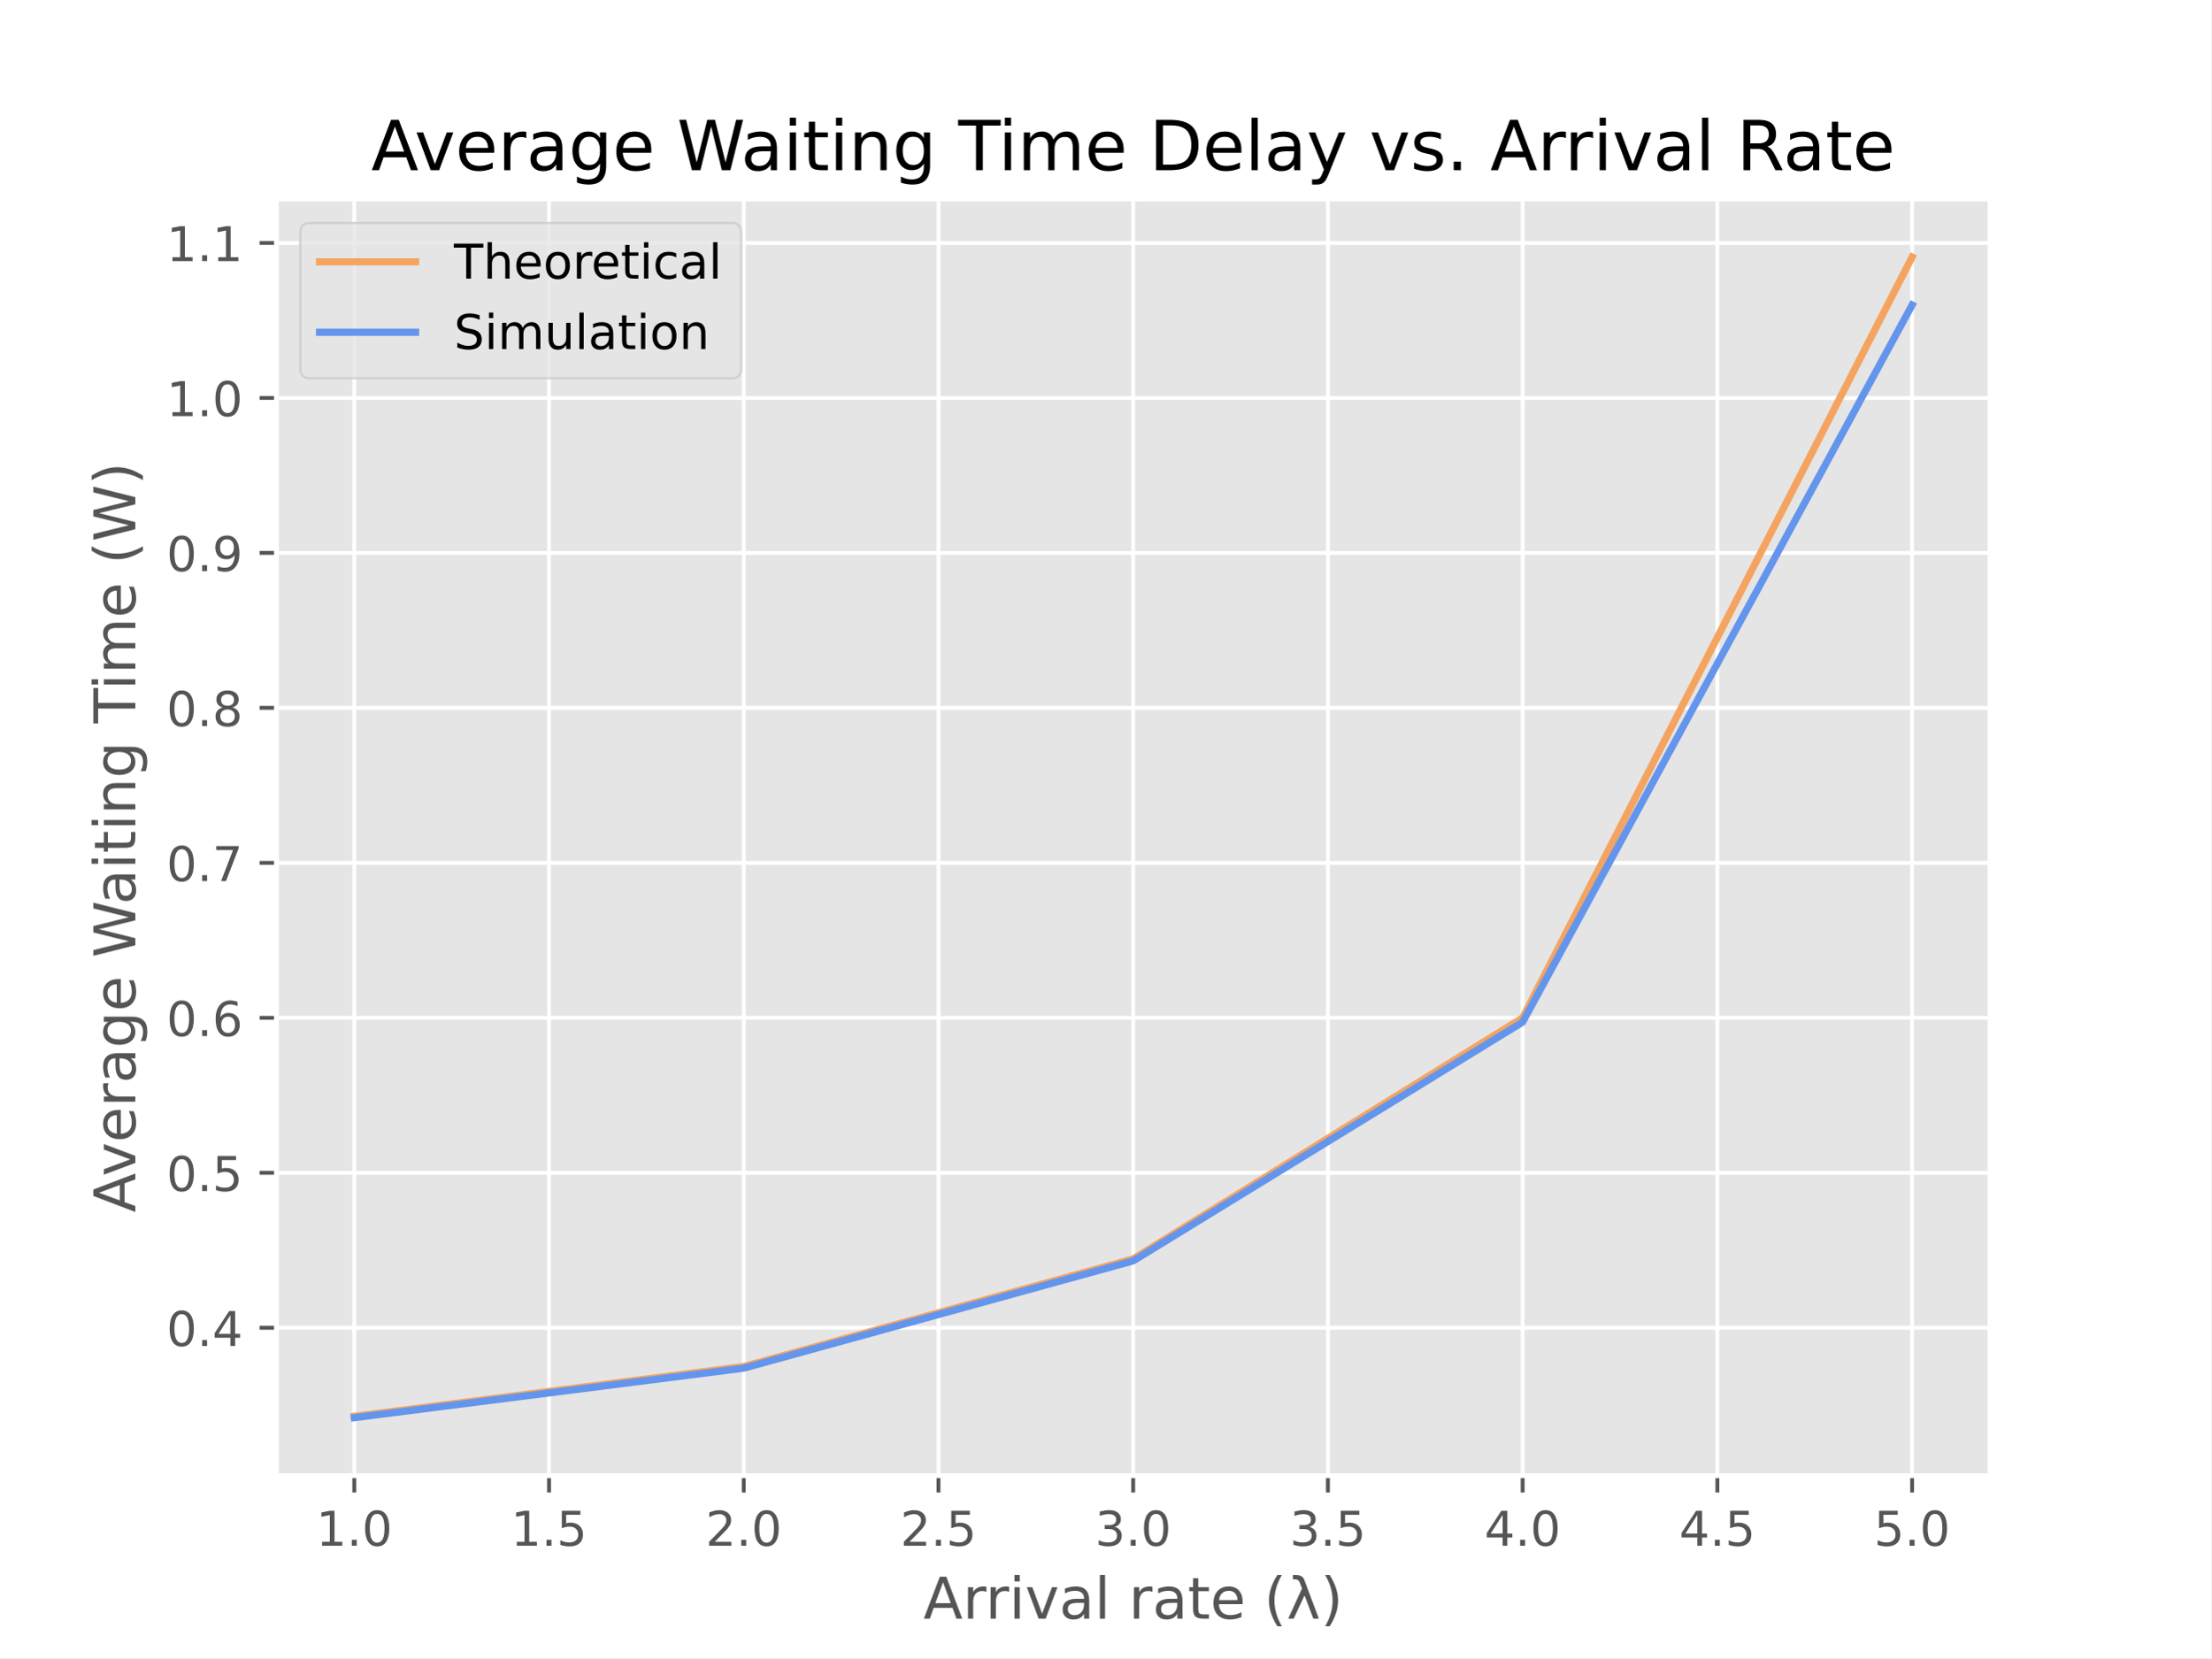
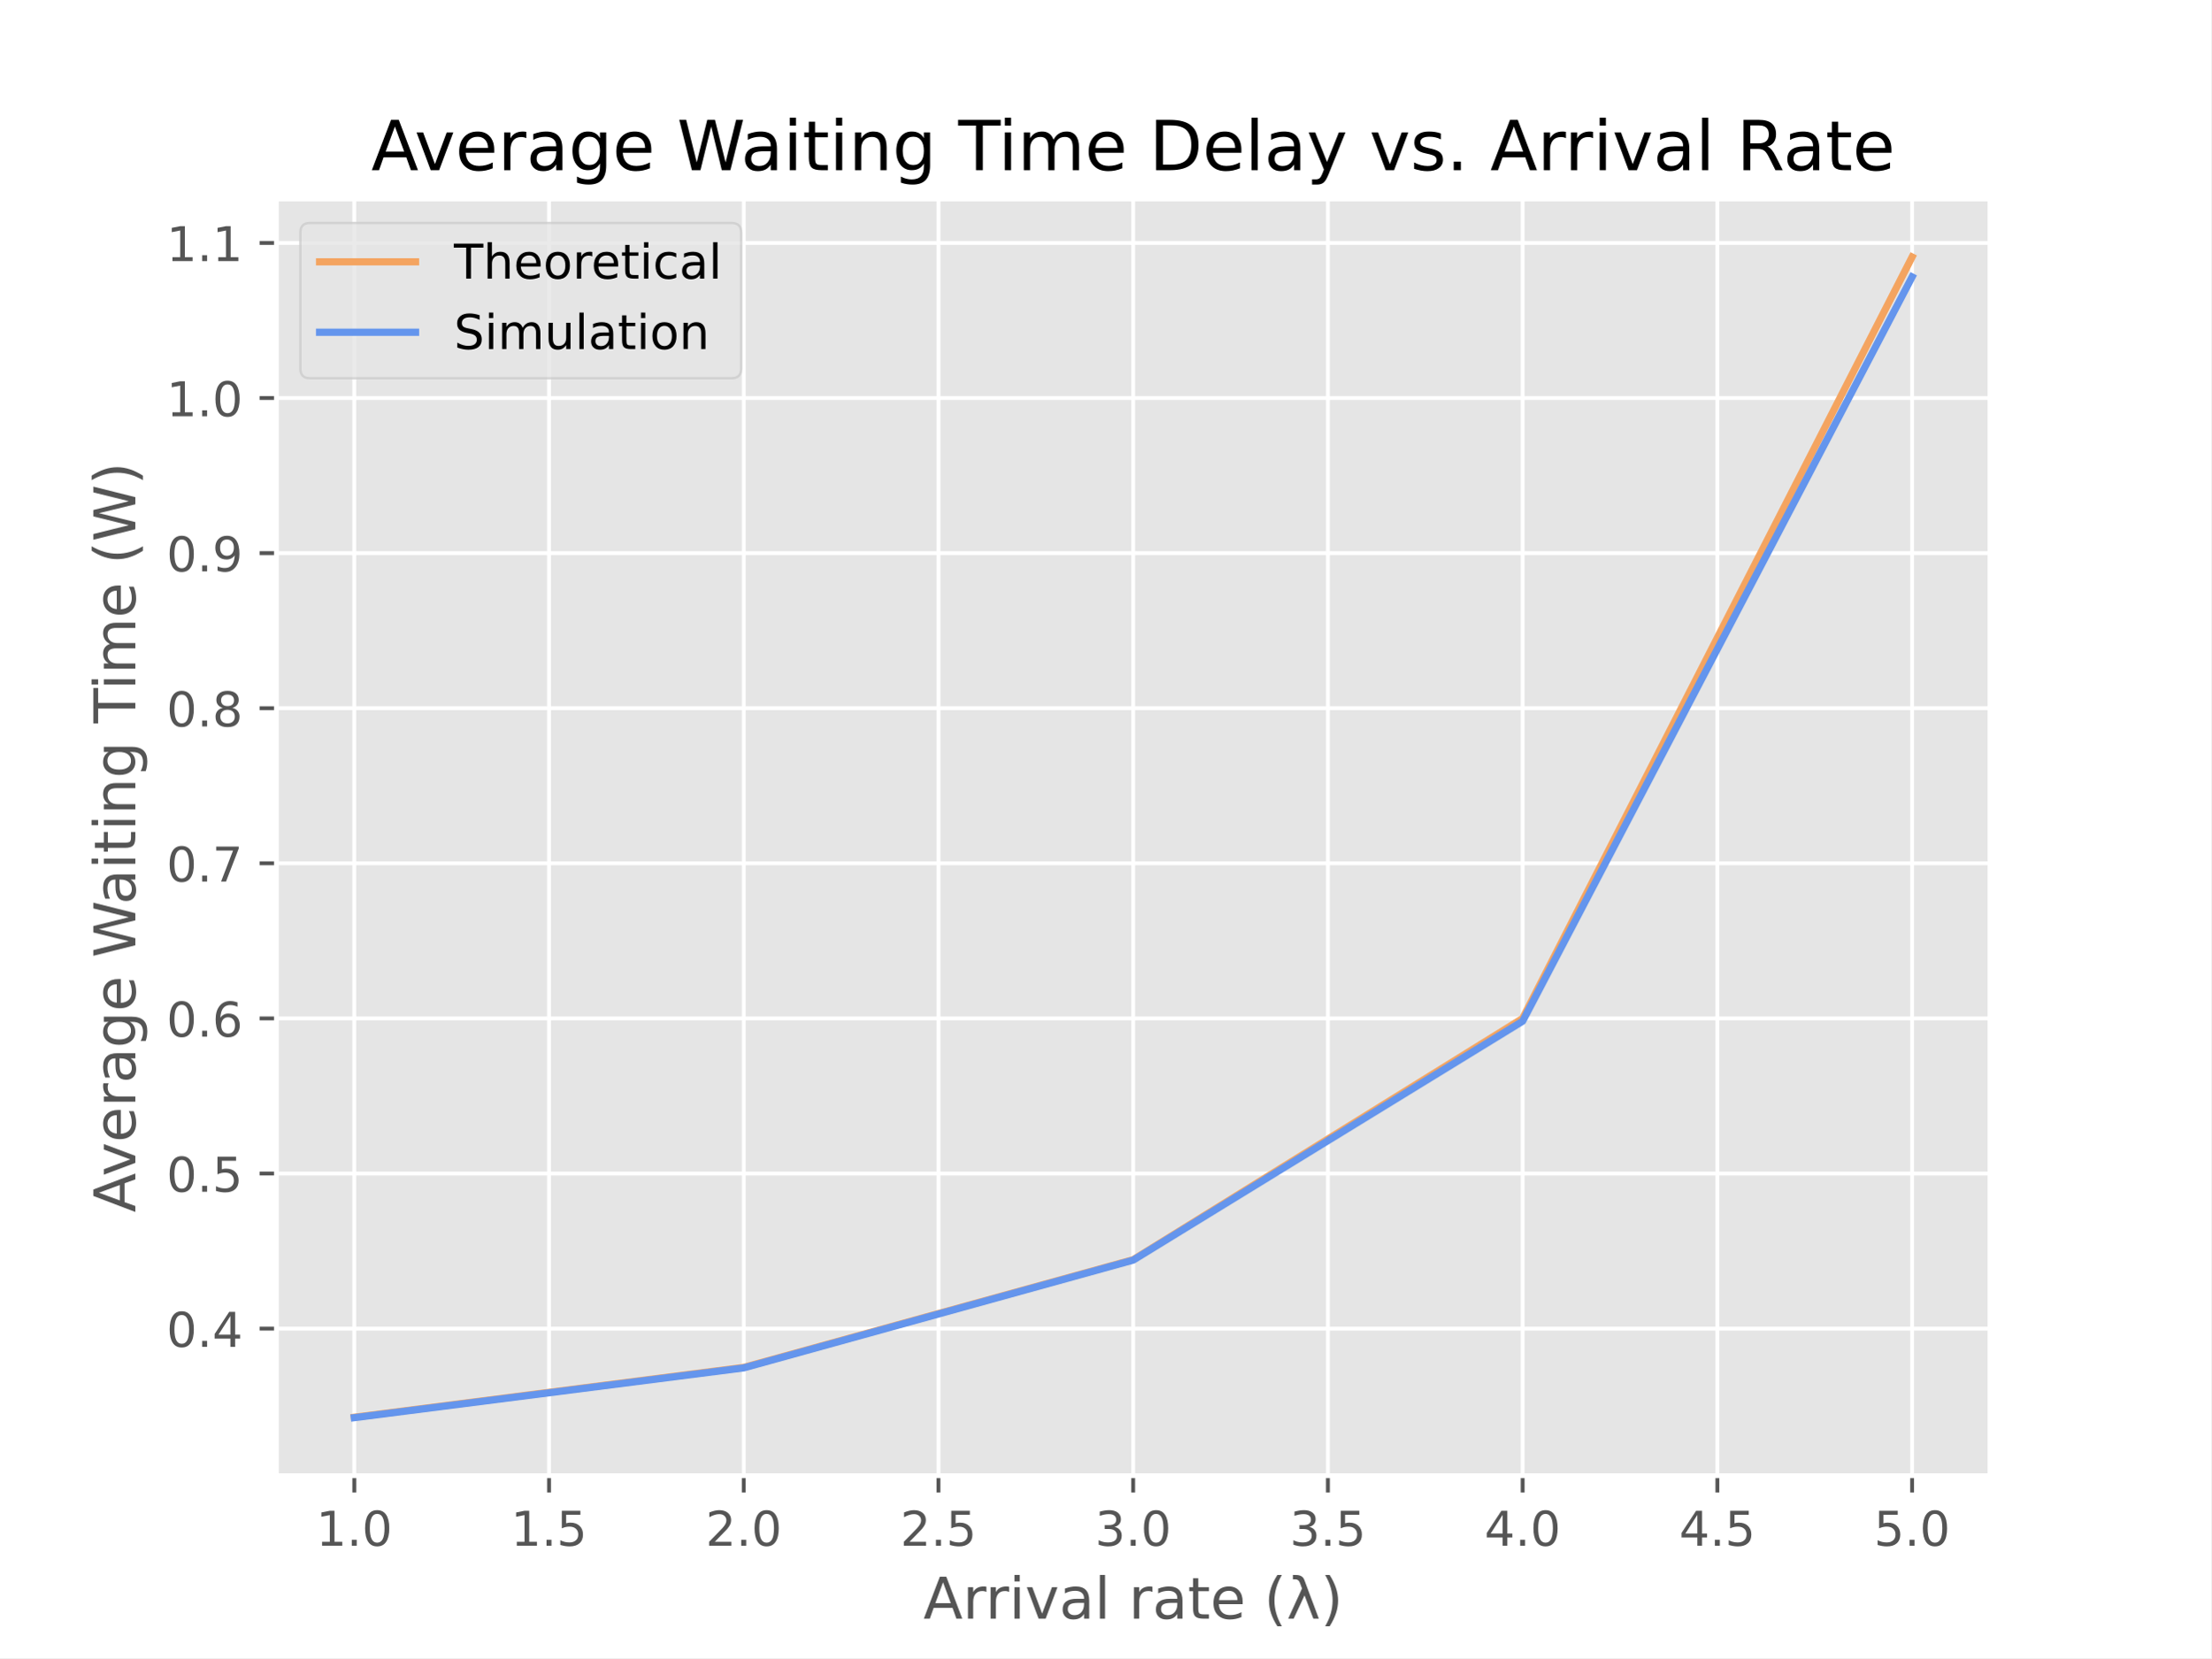
<svg xmlns="http://www.w3.org/2000/svg" xmlns:xlink="http://www.w3.org/1999/xlink" width="460.8pt" height="345.6pt" viewBox="0 0 460.8 345.6" version="1.1">
  <defs>
    <style type="text/css">*{stroke-linejoin: round; stroke-linecap: butt}</style>
  </defs>
  <g id="figure_1">
    <g id="patch_1">
      <path d="M 0 345.6  L 460.8 345.6  L 460.8 0  L 0 0  z " style="fill: #ffffff" />
    </g>
    <g id="axes_1">
      <g id="patch_2">
        <path d="M 57.6 307.584  L 414.72 307.584  L 414.72 41.472  L 57.6 41.472  z " style="fill: #e5e5e5" />
      </g>
      <g id="matplotlib.axis_1">
        <g id="xtick_1">
          <g id="line2d_1">
-             <path d="M 73.833 307.584  L 73.833 41.472  " clip-path="url(#p4970964261)" style="fill: none; stroke: #ffffff; stroke-width: 0.8; stroke-linecap: square" />
+             <path d="M 73.833 307.584  L 73.833 41.472  " clip-path="url(#p1125cd1316)" style="fill: none; stroke: #ffffff; stroke-width: 0.8; stroke-linecap: square" />
          </g>
          <g id="line2d_2">
            <defs>
-               <path id="m154608db6e" d="M 0 0  L 0 3.5  " style="stroke: #555555; stroke-width: 0.8" />
+               <path id="m3f4c48730e" d="M 0 0  L 0 3.5  " style="stroke: #555555; stroke-width: 0.8" />
            </defs>
            <g>
-               <use xlink:href="#m154608db6e" x="73.833" y="307.584" style="fill: #555555; stroke: #555555; stroke-width: 0.8" />
+               <use xlink:href="#m3f4c48730e" x="73.833" y="307.584" style="fill: #555555; stroke: #555555; stroke-width: 0.8" />
            </g>
          </g>
          <g id="text_1">
            <g style="fill: #555555" transform="translate(65.88116 322.1824) scale(0.1 -0.1)">
              <defs>
                <path id="DejaVuSans-31" d="M 794 531  L 1825 531  L 1825 4091  L 703 3866  L 703 4441  L 1819 4666  L 2450 4666  L 2450 531  L 3481 531  L 3481 0  L 794 0  L 794 531  z " transform="scale(0.015625)" />
                <path id="DejaVuSans-2e" d="M 684 794  L 1344 794  L 1344 0  L 684 0  L 684 794  z " transform="scale(0.015625)" />
                <path id="DejaVuSans-30" d="M 2034 4250  Q 1547 4250 1301 3770  Q 1056 3291 1056 2328  Q 1056 1369 1301 889  Q 1547 409 2034 409  Q 2525 409 2770 889  Q 3016 1369 3016 2328  Q 3016 3291 2770 3770  Q 2525 4250 2034 4250  z M 2034 4750  Q 2819 4750 3233 4129  Q 3647 3509 3647 2328  Q 3647 1150 3233 529  Q 2819 -91 2034 -91  Q 1250 -91 836 529  Q 422 1150 422 2328  Q 422 3509 836 4129  Q 1250 4750 2034 4750  z " transform="scale(0.015625)" />
              </defs>
              <use xlink:href="#DejaVuSans-31" />
              <use xlink:href="#DejaVuSans-2e" x="63.623" />
              <use xlink:href="#DejaVuSans-30" x="95.41" />
            </g>
          </g>
        </g>
        <g id="xtick_2">
          <g id="line2d_3">
-             <path d="M 114.415 307.584  L 114.415 41.472  " clip-path="url(#p4970964261)" style="fill: none; stroke: #ffffff; stroke-width: 0.8; stroke-linecap: square" />
+             <path d="M 114.415 307.584  L 114.415 41.472  " clip-path="url(#p1125cd1316)" style="fill: none; stroke: #ffffff; stroke-width: 0.8; stroke-linecap: square" />
          </g>
          <g id="line2d_4">
            <g>
-               <use xlink:href="#m154608db6e" x="114.415" y="307.584" style="fill: #555555; stroke: #555555; stroke-width: 0.8" />
+               <use xlink:href="#m3f4c48730e" x="114.415" y="307.584" style="fill: #555555; stroke: #555555; stroke-width: 0.8" />
            </g>
          </g>
          <g id="text_2">
            <g style="fill: #555555" transform="translate(106.463 322.1824) scale(0.1 -0.1)">
              <defs>
                <path id="DejaVuSans-35" d="M 691 4666  L 3169 4666  L 3169 4134  L 1269 4134  L 1269 2991  Q 1406 3038 1543 3061  Q 1681 3084 1819 3084  Q 2600 3084 3056 2656  Q 3513 2228 3513 1497  Q 3513 744 3044 326  Q 2575 -91 1722 -91  Q 1428 -91 1123 -41  Q 819 9 494 109  L 494 744  Q 775 591 1075 516  Q 1375 441 1709 441  Q 2250 441 2565 725  Q 2881 1009 2881 1497  Q 2881 1984 2565 2268  Q 2250 2553 1709 2553  Q 1456 2553 1204 2497  Q 953 2441 691 2322  L 691 4666  z " transform="scale(0.015625)" />
              </defs>
              <use xlink:href="#DejaVuSans-31" />
              <use xlink:href="#DejaVuSans-2e" x="63.623" />
              <use xlink:href="#DejaVuSans-35" x="95.41" />
            </g>
          </g>
        </g>
        <g id="xtick_3">
          <g id="line2d_5">
-             <path d="M 154.996 307.584  L 154.996 41.472  " clip-path="url(#p4970964261)" style="fill: none; stroke: #ffffff; stroke-width: 0.8; stroke-linecap: square" />
+             <path d="M 154.996 307.584  L 154.996 41.472  " clip-path="url(#p1125cd1316)" style="fill: none; stroke: #ffffff; stroke-width: 0.8; stroke-linecap: square" />
          </g>
          <g id="line2d_6">
            <g>
-               <use xlink:href="#m154608db6e" x="154.996" y="307.584" style="fill: #555555; stroke: #555555; stroke-width: 0.8" />
+               <use xlink:href="#m3f4c48730e" x="154.996" y="307.584" style="fill: #555555; stroke: #555555; stroke-width: 0.8" />
            </g>
          </g>
          <g id="text_3">
            <g style="fill: #555555" transform="translate(147.0448 322.1824) scale(0.1 -0.1)">
              <defs>
                <path id="DejaVuSans-32" d="M 1228 531  L 3431 531  L 3431 0  L 469 0  L 469 531  Q 828 903 1448 1529  Q 2069 2156 2228 2338  Q 2531 2678 2651 2914  Q 2772 3150 2772 3378  Q 2772 3750 2511 3984  Q 2250 4219 1831 4219  Q 1534 4219 1204 4116  Q 875 4013 500 3803  L 500 4441  Q 881 4594 1212 4672  Q 1544 4750 1819 4750  Q 2544 4750 2975 4387  Q 3406 4025 3406 3419  Q 3406 3131 3298 2873  Q 3191 2616 2906 2266  Q 2828 2175 2409 1742  Q 1991 1309 1228 531  z " transform="scale(0.015625)" />
              </defs>
              <use xlink:href="#DejaVuSans-32" />
              <use xlink:href="#DejaVuSans-2e" x="63.623" />
              <use xlink:href="#DejaVuSans-30" x="95.41" />
            </g>
          </g>
        </g>
        <g id="xtick_4">
          <g id="line2d_7">
-             <path d="M 195.578 307.584  L 195.578 41.472  " clip-path="url(#p4970964261)" style="fill: none; stroke: #ffffff; stroke-width: 0.8; stroke-linecap: square" />
+             <path d="M 195.578 307.584  L 195.578 41.472  " clip-path="url(#p1125cd1316)" style="fill: none; stroke: #ffffff; stroke-width: 0.8; stroke-linecap: square" />
          </g>
          <g id="line2d_8">
            <g>
-               <use xlink:href="#m154608db6e" x="195.578" y="307.584" style="fill: #555555; stroke: #555555; stroke-width: 0.8" />
+               <use xlink:href="#m3f4c48730e" x="195.578" y="307.584" style="fill: #555555; stroke: #555555; stroke-width: 0.8" />
            </g>
          </g>
          <g id="text_4">
            <g style="fill: #555555" transform="translate(187.6266 322.1824) scale(0.1 -0.1)">
              <use xlink:href="#DejaVuSans-32" />
              <use xlink:href="#DejaVuSans-2e" x="63.623" />
              <use xlink:href="#DejaVuSans-35" x="95.41" />
            </g>
          </g>
        </g>
        <g id="xtick_5">
          <g id="line2d_9">
-             <path d="M 236.16 307.584  L 236.16 41.472  " clip-path="url(#p4970964261)" style="fill: none; stroke: #ffffff; stroke-width: 0.8; stroke-linecap: square" />
+             <path d="M 236.16 307.584  L 236.16 41.472  " clip-path="url(#p1125cd1316)" style="fill: none; stroke: #ffffff; stroke-width: 0.8; stroke-linecap: square" />
          </g>
          <g id="line2d_10">
            <g>
-               <use xlink:href="#m154608db6e" x="236.16" y="307.584" style="fill: #555555; stroke: #555555; stroke-width: 0.8" />
+               <use xlink:href="#m3f4c48730e" x="236.16" y="307.584" style="fill: #555555; stroke: #555555; stroke-width: 0.8" />
            </g>
          </g>
          <g id="text_5">
            <g style="fill: #555555" transform="translate(228.2084 322.1824) scale(0.1 -0.1)">
              <defs>
                <path id="DejaVuSans-33" d="M 2597 2516  Q 3050 2419 3304 2112  Q 3559 1806 3559 1356  Q 3559 666 3084 287  Q 2609 -91 1734 -91  Q 1441 -91 1130 -33  Q 819 25 488 141  L 488 750  Q 750 597 1062 519  Q 1375 441 1716 441  Q 2309 441 2620 675  Q 2931 909 2931 1356  Q 2931 1769 2642 2001  Q 2353 2234 1838 2234  L 1294 2234  L 1294 2753  L 1863 2753  Q 2328 2753 2575 2939  Q 2822 3125 2822 3475  Q 2822 3834 2567 4026  Q 2313 4219 1838 4219  Q 1578 4219 1281 4162  Q 984 4106 628 3988  L 628 4550  Q 988 4650 1302 4700  Q 1616 4750 1894 4750  Q 2613 4750 3031 4423  Q 3450 4097 3450 3541  Q 3450 3153 3228 2886  Q 3006 2619 2597 2516  z " transform="scale(0.015625)" />
              </defs>
              <use xlink:href="#DejaVuSans-33" />
              <use xlink:href="#DejaVuSans-2e" x="63.623" />
              <use xlink:href="#DejaVuSans-30" x="95.41" />
            </g>
          </g>
        </g>
        <g id="xtick_6">
          <g id="line2d_11">
-             <path d="M 276.742 307.584  L 276.742 41.472  " clip-path="url(#p4970964261)" style="fill: none; stroke: #ffffff; stroke-width: 0.8; stroke-linecap: square" />
+             <path d="M 276.742 307.584  L 276.742 41.472  " clip-path="url(#p1125cd1316)" style="fill: none; stroke: #ffffff; stroke-width: 0.8; stroke-linecap: square" />
          </g>
          <g id="line2d_12">
            <g>
-               <use xlink:href="#m154608db6e" x="276.742" y="307.584" style="fill: #555555; stroke: #555555; stroke-width: 0.8" />
+               <use xlink:href="#m3f4c48730e" x="276.742" y="307.584" style="fill: #555555; stroke: #555555; stroke-width: 0.8" />
            </g>
          </g>
          <g id="text_6">
            <g style="fill: #555555" transform="translate(268.7903 322.1824) scale(0.1 -0.1)">
              <use xlink:href="#DejaVuSans-33" />
              <use xlink:href="#DejaVuSans-2e" x="63.623" />
              <use xlink:href="#DejaVuSans-35" x="95.41" />
            </g>
          </g>
        </g>
        <g id="xtick_7">
          <g id="line2d_13">
-             <path d="M 317.324 307.584  L 317.324 41.472  " clip-path="url(#p4970964261)" style="fill: none; stroke: #ffffff; stroke-width: 0.8; stroke-linecap: square" />
+             <path d="M 317.324 307.584  L 317.324 41.472  " clip-path="url(#p1125cd1316)" style="fill: none; stroke: #ffffff; stroke-width: 0.8; stroke-linecap: square" />
          </g>
          <g id="line2d_14">
            <g>
-               <use xlink:href="#m154608db6e" x="317.324" y="307.584" style="fill: #555555; stroke: #555555; stroke-width: 0.8" />
+               <use xlink:href="#m3f4c48730e" x="317.324" y="307.584" style="fill: #555555; stroke: #555555; stroke-width: 0.8" />
            </g>
          </g>
          <g id="text_7">
            <g style="fill: #555555" transform="translate(309.3721 322.1824) scale(0.1 -0.1)">
              <defs>
                <path id="DejaVuSans-34" d="M 2419 4116  L 825 1625  L 2419 1625  L 2419 4116  z M 2253 4666  L 3047 4666  L 3047 1625  L 3713 1625  L 3713 1100  L 3047 1100  L 3047 0  L 2419 0  L 2419 1100  L 313 1100  L 313 1709  L 2253 4666  z " transform="scale(0.015625)" />
              </defs>
              <use xlink:href="#DejaVuSans-34" />
              <use xlink:href="#DejaVuSans-2e" x="63.623" />
              <use xlink:href="#DejaVuSans-30" x="95.41" />
            </g>
          </g>
        </g>
        <g id="xtick_8">
          <g id="line2d_15">
-             <path d="M 357.905 307.584  L 357.905 41.472  " clip-path="url(#p4970964261)" style="fill: none; stroke: #ffffff; stroke-width: 0.8; stroke-linecap: square" />
+             <path d="M 357.905 307.584  L 357.905 41.472  " clip-path="url(#p1125cd1316)" style="fill: none; stroke: #ffffff; stroke-width: 0.8; stroke-linecap: square" />
          </g>
          <g id="line2d_16">
            <g>
-               <use xlink:href="#m154608db6e" x="357.905" y="307.584" style="fill: #555555; stroke: #555555; stroke-width: 0.8" />
+               <use xlink:href="#m3f4c48730e" x="357.905" y="307.584" style="fill: #555555; stroke: #555555; stroke-width: 0.8" />
            </g>
          </g>
          <g id="text_8">
            <g style="fill: #555555" transform="translate(349.9539 322.1824) scale(0.1 -0.1)">
              <use xlink:href="#DejaVuSans-34" />
              <use xlink:href="#DejaVuSans-2e" x="63.623" />
              <use xlink:href="#DejaVuSans-35" x="95.41" />
            </g>
          </g>
        </g>
        <g id="xtick_9">
          <g id="line2d_17">
-             <path d="M 398.487 307.584  L 398.487 41.472  " clip-path="url(#p4970964261)" style="fill: none; stroke: #ffffff; stroke-width: 0.8; stroke-linecap: square" />
+             <path d="M 398.487 307.584  L 398.487 41.472  " clip-path="url(#p1125cd1316)" style="fill: none; stroke: #ffffff; stroke-width: 0.8; stroke-linecap: square" />
          </g>
          <g id="line2d_18">
            <g>
-               <use xlink:href="#m154608db6e" x="398.487" y="307.584" style="fill: #555555; stroke: #555555; stroke-width: 0.8" />
+               <use xlink:href="#m3f4c48730e" x="398.487" y="307.584" style="fill: #555555; stroke: #555555; stroke-width: 0.8" />
            </g>
          </g>
          <g id="text_9">
            <g style="fill: #555555" transform="translate(390.5357 322.1824) scale(0.1 -0.1)">
              <use xlink:href="#DejaVuSans-35" />
              <use xlink:href="#DejaVuSans-2e" x="63.623" />
              <use xlink:href="#DejaVuSans-30" x="95.41" />
            </g>
          </g>
        </g>
        <g id="text_10">
          <g style="fill: #555555" transform="translate(192.4313 337.3802) scale(0.12 -0.12)">
            <defs>
              <path id="DejaVuSans-41" d="M 2188 4044  L 1331 1722  L 3047 1722  L 2188 4044  z M 1831 4666  L 2547 4666  L 4325 0  L 3669 0  L 3244 1197  L 1141 1197  L 716 0  L 50 0  L 1831 4666  z " transform="scale(0.015625)" />
              <path id="DejaVuSans-72" d="M 2631 2963  Q 2534 3019 2420 3045  Q 2306 3072 2169 3072  Q 1681 3072 1420 2755  Q 1159 2438 1159 1844  L 1159 0  L 581 0  L 581 3500  L 1159 3500  L 1159 2956  Q 1341 3275 1631 3429  Q 1922 3584 2338 3584  Q 2397 3584 2469 3576  Q 2541 3569 2628 3553  L 2631 2963  z " transform="scale(0.015625)" />
              <path id="DejaVuSans-69" d="M 603 3500  L 1178 3500  L 1178 0  L 603 0  L 603 3500  z M 603 4863  L 1178 4863  L 1178 4134  L 603 4134  L 603 4863  z " transform="scale(0.015625)" />
              <path id="DejaVuSans-76" d="M 191 3500  L 800 3500  L 1894 563  L 2988 3500  L 3597 3500  L 2284 0  L 1503 0  L 191 3500  z " transform="scale(0.015625)" />
              <path id="DejaVuSans-61" d="M 2194 1759  Q 1497 1759 1228 1600  Q 959 1441 959 1056  Q 959 750 1161 570  Q 1363 391 1709 391  Q 2188 391 2477 730  Q 2766 1069 2766 1631  L 2766 1759  L 2194 1759  z M 3341 1997  L 3341 0  L 2766 0  L 2766 531  Q 2569 213 2275 61  Q 1981 -91 1556 -91  Q 1019 -91 701 211  Q 384 513 384 1019  Q 384 1609 779 1909  Q 1175 2209 1959 2209  L 2766 2209  L 2766 2266  Q 2766 2663 2505 2880  Q 2244 3097 1772 3097  Q 1472 3097 1187 3025  Q 903 2953 641 2809  L 641 3341  Q 956 3463 1253 3523  Q 1550 3584 1831 3584  Q 2591 3584 2966 3190  Q 3341 2797 3341 1997  z " transform="scale(0.015625)" />
              <path id="DejaVuSans-6c" d="M 603 4863  L 1178 4863  L 1178 0  L 603 0  L 603 4863  z " transform="scale(0.015625)" />
              <path id="DejaVuSans-20" transform="scale(0.015625)" />
              <path id="DejaVuSans-74" d="M 1172 4494  L 1172 3500  L 2356 3500  L 2356 3053  L 1172 3053  L 1172 1153  Q 1172 725 1289 603  Q 1406 481 1766 481  L 2356 481  L 2356 0  L 1766 0  Q 1100 0 847 248  Q 594 497 594 1153  L 594 3053  L 172 3053  L 172 3500  L 594 3500  L 594 4494  L 1172 4494  z " transform="scale(0.015625)" />
              <path id="DejaVuSans-65" d="M 3597 1894  L 3597 1613  L 953 1613  Q 991 1019 1311 708  Q 1631 397 2203 397  Q 2534 397 2845 478  Q 3156 559 3463 722  L 3463 178  Q 3153 47 2828 -22  Q 2503 -91 2169 -91  Q 1331 -91 842 396  Q 353 884 353 1716  Q 353 2575 817 3079  Q 1281 3584 2069 3584  Q 2775 3584 3186 3129  Q 3597 2675 3597 1894  z M 3022 2063  Q 3016 2534 2758 2815  Q 2500 3097 2075 3097  Q 1594 3097 1305 2825  Q 1016 2553 972 2059  L 3022 2063  z " transform="scale(0.015625)" />
              <path id="DejaVuSans-28" d="M 1984 4856  Q 1566 4138 1362 3434  Q 1159 2731 1159 2009  Q 1159 1288 1364 580  Q 1569 -128 1984 -844  L 1484 -844  Q 1016 -109 783 600  Q 550 1309 550 2009  Q 550 2706 781 3412  Q 1013 4119 1484 4856  L 1984 4856  z " transform="scale(0.015625)" />
              <path id="DejaVuSans-3bb" d="M 1981 4316  L 3597 0  L 2988 0  L 2006 2588  L 800 0  L 191 0  L 1725 3356  L 1494 3975  Q 1347 4369 1013 4369  L 713 4369  L 713 4863  L 1078 4856  Q 1784 4847 1981 4316  z " transform="scale(0.015625)" />
              <path id="DejaVuSans-29" d="M 513 4856  L 1013 4856  Q 1481 4119 1714 3412  Q 1947 2706 1947 2009  Q 1947 1309 1714 600  Q 1481 -109 1013 -844  L 513 -844  Q 928 -128 1133 580  Q 1338 1288 1338 2009  Q 1338 2731 1133 3434  Q 928 4138 513 4856  z " transform="scale(0.015625)" />
            </defs>
            <use xlink:href="#DejaVuSans-41" />
            <use xlink:href="#DejaVuSans-72" x="68.408" />
            <use xlink:href="#DejaVuSans-72" x="107.771" />
            <use xlink:href="#DejaVuSans-69" x="148.885" />
            <use xlink:href="#DejaVuSans-76" x="176.668" />
            <use xlink:href="#DejaVuSans-61" x="235.848" />
            <use xlink:href="#DejaVuSans-6c" x="297.127" />
            <use xlink:href="#DejaVuSans-20" x="324.91" />
            <use xlink:href="#DejaVuSans-72" x="356.697" />
            <use xlink:href="#DejaVuSans-61" x="397.811" />
            <use xlink:href="#DejaVuSans-74" x="459.09" />
            <use xlink:href="#DejaVuSans-65" x="498.299" />
            <use xlink:href="#DejaVuSans-20" x="559.822" />
            <use xlink:href="#DejaVuSans-28" x="591.609" />
            <use xlink:href="#DejaVuSans-3bb" x="630.623" />
            <use xlink:href="#DejaVuSans-29" x="689.803" />
          </g>
        </g>
      </g>
      <g id="matplotlib.axis_2">
        <g id="ytick_1">
          <g id="line2d_19">
-             <path d="M 57.6 276.751  L 414.72 276.751  " clip-path="url(#p4970964261)" style="fill: none; stroke: #ffffff; stroke-width: 0.8; stroke-linecap: square" />
+             <path d="M 57.6 276.927  L 414.72 276.927  " clip-path="url(#p1125cd1316)" style="fill: none; stroke: #ffffff; stroke-width: 0.8; stroke-linecap: square" />
          </g>
          <g id="line2d_20">
            <defs>
-               <path id="md3a32165ce" d="M 0 0  L -3.5 0  " style="stroke: #555555; stroke-width: 0.8" />
+               <path id="mdc5da550e9" d="M 0 0  L -3.5 0  " style="stroke: #555555; stroke-width: 0.8" />
            </defs>
            <g>
-               <use xlink:href="#md3a32165ce" x="57.6" y="276.751" style="fill: #555555; stroke: #555555; stroke-width: 0.8" />
+               <use xlink:href="#mdc5da550e9" x="57.6" y="276.927" style="fill: #555555; stroke: #555555; stroke-width: 0.8" />
            </g>
          </g>
          <g id="text_11">
-             <g style="fill: #555555" transform="translate(34.69687 280.5499) scale(0.1 -0.1)">
+             <g style="fill: #555555" transform="translate(34.69687 280.7263) scale(0.1 -0.1)">
              <use xlink:href="#DejaVuSans-30" />
              <use xlink:href="#DejaVuSans-2e" x="63.623" />
              <use xlink:href="#DejaVuSans-34" x="95.41" />
            </g>
          </g>
        </g>
        <g id="ytick_2">
          <g id="line2d_21">
-             <path d="M 57.6 244.448  L 414.72 244.448  " clip-path="url(#p4970964261)" style="fill: none; stroke: #ffffff; stroke-width: 0.8; stroke-linecap: square" />
+             <path d="M 57.6 244.599  L 414.72 244.599  " clip-path="url(#p1125cd1316)" style="fill: none; stroke: #ffffff; stroke-width: 0.8; stroke-linecap: square" />
          </g>
          <g id="line2d_22">
            <g>
-               <use xlink:href="#md3a32165ce" x="57.6" y="244.448" style="fill: #555555; stroke: #555555; stroke-width: 0.8" />
+               <use xlink:href="#mdc5da550e9" x="57.6" y="244.599" style="fill: #555555; stroke: #555555; stroke-width: 0.8" />
            </g>
          </g>
          <g id="text_12">
-             <g style="fill: #555555" transform="translate(34.69687 248.2472) scale(0.1 -0.1)">
+             <g style="fill: #555555" transform="translate(34.69687 248.398) scale(0.1 -0.1)">
              <use xlink:href="#DejaVuSans-30" />
              <use xlink:href="#DejaVuSans-2e" x="63.623" />
              <use xlink:href="#DejaVuSans-35" x="95.41" />
            </g>
          </g>
        </g>
        <g id="ytick_3">
          <g id="line2d_23">
-             <path d="M 57.6 212.145  L 414.72 212.145  " clip-path="url(#p4970964261)" style="fill: none; stroke: #ffffff; stroke-width: 0.8; stroke-linecap: square" />
+             <path d="M 57.6 212.271  L 414.72 212.271  " clip-path="url(#p1125cd1316)" style="fill: none; stroke: #ffffff; stroke-width: 0.8; stroke-linecap: square" />
          </g>
          <g id="line2d_24">
            <g>
-               <use xlink:href="#md3a32165ce" x="57.6" y="212.145" style="fill: #555555; stroke: #555555; stroke-width: 0.8" />
+               <use xlink:href="#mdc5da550e9" x="57.6" y="212.271" style="fill: #555555; stroke: #555555; stroke-width: 0.8" />
            </g>
          </g>
          <g id="text_13">
-             <g style="fill: #555555" transform="translate(34.69687 215.9444) scale(0.1 -0.1)">
+             <g style="fill: #555555" transform="translate(34.69687 216.0697) scale(0.1 -0.1)">
              <defs>
                <path id="DejaVuSans-36" d="M 2113 2584  Q 1688 2584 1439 2293  Q 1191 2003 1191 1497  Q 1191 994 1439 701  Q 1688 409 2113 409  Q 2538 409 2786 701  Q 3034 994 3034 1497  Q 3034 2003 2786 2293  Q 2538 2584 2113 2584  z M 3366 4563  L 3366 3988  Q 3128 4100 2886 4159  Q 2644 4219 2406 4219  Q 1781 4219 1451 3797  Q 1122 3375 1075 2522  Q 1259 2794 1537 2939  Q 1816 3084 2150 3084  Q 2853 3084 3261 2657  Q 3669 2231 3669 1497  Q 3669 778 3244 343  Q 2819 -91 2113 -91  Q 1303 -91 875 529  Q 447 1150 447 2328  Q 447 3434 972 4092  Q 1497 4750 2381 4750  Q 2619 4750 2861 4703  Q 3103 4656 3366 4563  z " transform="scale(0.015625)" />
              </defs>
              <use xlink:href="#DejaVuSans-30" />
              <use xlink:href="#DejaVuSans-2e" x="63.623" />
              <use xlink:href="#DejaVuSans-36" x="95.41" />
            </g>
          </g>
        </g>
        <g id="ytick_4">
          <g id="line2d_25">
-             <path d="M 57.6 179.842  L 414.72 179.842  " clip-path="url(#p4970964261)" style="fill: none; stroke: #ffffff; stroke-width: 0.8; stroke-linecap: square" />
+             <path d="M 57.6 179.942  L 414.72 179.942  " clip-path="url(#p1125cd1316)" style="fill: none; stroke: #ffffff; stroke-width: 0.8; stroke-linecap: square" />
          </g>
          <g id="line2d_26">
            <g>
-               <use xlink:href="#md3a32165ce" x="57.6" y="179.842" style="fill: #555555; stroke: #555555; stroke-width: 0.8" />
+               <use xlink:href="#mdc5da550e9" x="57.6" y="179.942" style="fill: #555555; stroke: #555555; stroke-width: 0.8" />
            </g>
          </g>
          <g id="text_14">
-             <g style="fill: #555555" transform="translate(34.69687 183.6417) scale(0.1 -0.1)">
+             <g style="fill: #555555" transform="translate(34.69687 183.7414) scale(0.1 -0.1)">
              <defs>
                <path id="DejaVuSans-37" d="M 525 4666  L 3525 4666  L 3525 4397  L 1831 0  L 1172 0  L 2766 4134  L 525 4134  L 525 4666  z " transform="scale(0.015625)" />
              </defs>
              <use xlink:href="#DejaVuSans-30" />
              <use xlink:href="#DejaVuSans-2e" x="63.623" />
              <use xlink:href="#DejaVuSans-37" x="95.41" />
            </g>
          </g>
        </g>
        <g id="ytick_5">
          <g id="line2d_27">
-             <path d="M 57.6 147.54  L 414.72 147.54  " clip-path="url(#p4970964261)" style="fill: none; stroke: #ffffff; stroke-width: 0.8; stroke-linecap: square" />
+             <path d="M 57.6 147.614  L 414.72 147.614  " clip-path="url(#p1125cd1316)" style="fill: none; stroke: #ffffff; stroke-width: 0.8; stroke-linecap: square" />
          </g>
          <g id="line2d_28">
            <g>
-               <use xlink:href="#md3a32165ce" x="57.6" y="147.54" style="fill: #555555; stroke: #555555; stroke-width: 0.8" />
+               <use xlink:href="#mdc5da550e9" x="57.6" y="147.614" style="fill: #555555; stroke: #555555; stroke-width: 0.8" />
            </g>
          </g>
          <g id="text_15">
-             <g style="fill: #555555" transform="translate(34.69687 151.3389) scale(0.1 -0.1)">
+             <g style="fill: #555555" transform="translate(34.69687 151.4131) scale(0.1 -0.1)">
              <defs>
                <path id="DejaVuSans-38" d="M 2034 2216  Q 1584 2216 1326 1975  Q 1069 1734 1069 1313  Q 1069 891 1326 650  Q 1584 409 2034 409  Q 2484 409 2743 651  Q 3003 894 3003 1313  Q 3003 1734 2745 1975  Q 2488 2216 2034 2216  z M 1403 2484  Q 997 2584 770 2862  Q 544 3141 544 3541  Q 544 4100 942 4425  Q 1341 4750 2034 4750  Q 2731 4750 3128 4425  Q 3525 4100 3525 3541  Q 3525 3141 3298 2862  Q 3072 2584 2669 2484  Q 3125 2378 3379 2068  Q 3634 1759 3634 1313  Q 3634 634 3220 271  Q 2806 -91 2034 -91  Q 1263 -91 848 271  Q 434 634 434 1313  Q 434 1759 690 2068  Q 947 2378 1403 2484  z M 1172 3481  Q 1172 3119 1398 2916  Q 1625 2713 2034 2713  Q 2441 2713 2670 2916  Q 2900 3119 2900 3481  Q 2900 3844 2670 4047  Q 2441 4250 2034 4250  Q 1625 4250 1398 4047  Q 1172 3844 1172 3481  z " transform="scale(0.015625)" />
              </defs>
              <use xlink:href="#DejaVuSans-30" />
              <use xlink:href="#DejaVuSans-2e" x="63.623" />
              <use xlink:href="#DejaVuSans-38" x="95.41" />
            </g>
          </g>
        </g>
        <g id="ytick_6">
          <g id="line2d_29">
-             <path d="M 57.6 115.237  L 414.72 115.237  " clip-path="url(#p4970964261)" style="fill: none; stroke: #ffffff; stroke-width: 0.8; stroke-linecap: square" />
+             <path d="M 57.6 115.286  L 414.72 115.286  " clip-path="url(#p1125cd1316)" style="fill: none; stroke: #ffffff; stroke-width: 0.8; stroke-linecap: square" />
          </g>
          <g id="line2d_30">
            <g>
-               <use xlink:href="#md3a32165ce" x="57.6" y="115.237" style="fill: #555555; stroke: #555555; stroke-width: 0.8" />
+               <use xlink:href="#mdc5da550e9" x="57.6" y="115.286" style="fill: #555555; stroke: #555555; stroke-width: 0.8" />
            </g>
          </g>
          <g id="text_16">
-             <g style="fill: #555555" transform="translate(34.69687 119.0361) scale(0.1 -0.1)">
+             <g style="fill: #555555" transform="translate(34.69687 119.0849) scale(0.1 -0.1)">
              <defs>
                <path id="DejaVuSans-39" d="M 703 97  L 703 672  Q 941 559 1184 500  Q 1428 441 1663 441  Q 2288 441 2617 861  Q 2947 1281 2994 2138  Q 2813 1869 2534 1725  Q 2256 1581 1919 1581  Q 1219 1581 811 2004  Q 403 2428 403 3163  Q 403 3881 828 4315  Q 1253 4750 1959 4750  Q 2769 4750 3195 4129  Q 3622 3509 3622 2328  Q 3622 1225 3098 567  Q 2575 -91 1691 -91  Q 1453 -91 1209 -44  Q 966 3 703 97  z M 1959 2075  Q 2384 2075 2632 2365  Q 2881 2656 2881 3163  Q 2881 3666 2632 3958  Q 2384 4250 1959 4250  Q 1534 4250 1286 3958  Q 1038 3666 1038 3163  Q 1038 2656 1286 2365  Q 1534 2075 1959 2075  z " transform="scale(0.015625)" />
              </defs>
              <use xlink:href="#DejaVuSans-30" />
              <use xlink:href="#DejaVuSans-2e" x="63.623" />
              <use xlink:href="#DejaVuSans-39" x="95.41" />
            </g>
          </g>
        </g>
        <g id="ytick_7">
          <g id="line2d_31">
-             <path d="M 57.6 82.934  L 414.72 82.934  " clip-path="url(#p4970964261)" style="fill: none; stroke: #ffffff; stroke-width: 0.8; stroke-linecap: square" />
+             <path d="M 57.6 82.957  L 414.72 82.957  " clip-path="url(#p1125cd1316)" style="fill: none; stroke: #ffffff; stroke-width: 0.8; stroke-linecap: square" />
          </g>
          <g id="line2d_32">
            <g>
-               <use xlink:href="#md3a32165ce" x="57.6" y="82.934" style="fill: #555555; stroke: #555555; stroke-width: 0.8" />
+               <use xlink:href="#mdc5da550e9" x="57.6" y="82.957" style="fill: #555555; stroke: #555555; stroke-width: 0.8" />
            </g>
          </g>
          <g id="text_17">
-             <g style="fill: #555555" transform="translate(34.69687 86.73337) scale(0.1 -0.1)">
+             <g style="fill: #555555" transform="translate(34.69687 86.75657) scale(0.1 -0.1)">
              <use xlink:href="#DejaVuSans-31" />
              <use xlink:href="#DejaVuSans-2e" x="63.623" />
              <use xlink:href="#DejaVuSans-30" x="95.41" />
            </g>
          </g>
        </g>
        <g id="ytick_8">
          <g id="line2d_33">
-             <path d="M 57.6 50.631  L 414.72 50.631  " clip-path="url(#p4970964261)" style="fill: none; stroke: #ffffff; stroke-width: 0.8; stroke-linecap: square" />
+             <path d="M 57.6 50.629  L 414.72 50.629  " clip-path="url(#p1125cd1316)" style="fill: none; stroke: #ffffff; stroke-width: 0.8; stroke-linecap: square" />
          </g>
          <g id="line2d_34">
            <g>
-               <use xlink:href="#md3a32165ce" x="57.6" y="50.631" style="fill: #555555; stroke: #555555; stroke-width: 0.8" />
+               <use xlink:href="#mdc5da550e9" x="57.6" y="50.629" style="fill: #555555; stroke: #555555; stroke-width: 0.8" />
            </g>
          </g>
          <g id="text_18">
-             <g style="fill: #555555" transform="translate(34.69687 54.4306) scale(0.1 -0.1)">
+             <g style="fill: #555555" transform="translate(34.69687 54.42828) scale(0.1 -0.1)">
              <use xlink:href="#DejaVuSans-31" />
              <use xlink:href="#DejaVuSans-2e" x="63.623" />
              <use xlink:href="#DejaVuSans-31" x="95.41" />
            </g>
          </g>
        </g>
        <g id="text_19">
          <g style="fill: #555555" transform="translate(28.20125 252.7071) rotate(-90) scale(0.12 -0.12)">
            <defs>
              <path id="DejaVuSans-67" d="M 2906 1791  Q 2906 2416 2648 2759  Q 2391 3103 1925 3103  Q 1463 3103 1205 2759  Q 947 2416 947 1791  Q 947 1169 1205 825  Q 1463 481 1925 481  Q 2391 481 2648 825  Q 2906 1169 2906 1791  z M 3481 434  Q 3481 -459 3084 -895  Q 2688 -1331 1869 -1331  Q 1566 -1331 1297 -1286  Q 1028 -1241 775 -1147  L 775 -588  Q 1028 -725 1275 -790  Q 1522 -856 1778 -856  Q 2344 -856 2625 -561  Q 2906 -266 2906 331  L 2906 616  Q 2728 306 2450 153  Q 2172 0 1784 0  Q 1141 0 747 490  Q 353 981 353 1791  Q 353 2603 747 3093  Q 1141 3584 1784 3584  Q 2172 3584 2450 3431  Q 2728 3278 2906 2969  L 2906 3500  L 3481 3500  L 3481 434  z " transform="scale(0.015625)" />
              <path id="DejaVuSans-57" d="M 213 4666  L 850 4666  L 1831 722  L 2809 4666  L 3519 4666  L 4500 722  L 5478 4666  L 6119 4666  L 4947 0  L 4153 0  L 3169 4050  L 2175 0  L 1381 0  L 213 4666  z " transform="scale(0.015625)" />
              <path id="DejaVuSans-6e" d="M 3513 2113  L 3513 0  L 2938 0  L 2938 2094  Q 2938 2591 2744 2837  Q 2550 3084 2163 3084  Q 1697 3084 1428 2787  Q 1159 2491 1159 1978  L 1159 0  L 581 0  L 581 3500  L 1159 3500  L 1159 2956  Q 1366 3272 1645 3428  Q 1925 3584 2291 3584  Q 2894 3584 3203 3211  Q 3513 2838 3513 2113  z " transform="scale(0.015625)" />
              <path id="DejaVuSans-54" d="M -19 4666  L 3928 4666  L 3928 4134  L 2272 4134  L 2272 0  L 1638 0  L 1638 4134  L -19 4134  L -19 4666  z " transform="scale(0.015625)" />
              <path id="DejaVuSans-6d" d="M 3328 2828  Q 3544 3216 3844 3400  Q 4144 3584 4550 3584  Q 5097 3584 5394 3201  Q 5691 2819 5691 2113  L 5691 0  L 5113 0  L 5113 2094  Q 5113 2597 4934 2840  Q 4756 3084 4391 3084  Q 3944 3084 3684 2787  Q 3425 2491 3425 1978  L 3425 0  L 2847 0  L 2847 2094  Q 2847 2600 2669 2842  Q 2491 3084 2119 3084  Q 1678 3084 1418 2786  Q 1159 2488 1159 1978  L 1159 0  L 581 0  L 581 3500  L 1159 3500  L 1159 2956  Q 1356 3278 1631 3431  Q 1906 3584 2284 3584  Q 2666 3584 2933 3390  Q 3200 3197 3328 2828  z " transform="scale(0.015625)" />
            </defs>
            <use xlink:href="#DejaVuSans-41" />
            <use xlink:href="#DejaVuSans-76" x="62.533" />
            <use xlink:href="#DejaVuSans-65" x="121.713" />
            <use xlink:href="#DejaVuSans-72" x="183.236" />
            <use xlink:href="#DejaVuSans-61" x="224.35" />
            <use xlink:href="#DejaVuSans-67" x="285.629" />
            <use xlink:href="#DejaVuSans-65" x="349.105" />
            <use xlink:href="#DejaVuSans-20" x="410.629" />
            <use xlink:href="#DejaVuSans-57" x="442.416" />
            <use xlink:href="#DejaVuSans-61" x="534.918" />
            <use xlink:href="#DejaVuSans-69" x="596.197" />
            <use xlink:href="#DejaVuSans-74" x="623.98" />
            <use xlink:href="#DejaVuSans-69" x="663.189" />
            <use xlink:href="#DejaVuSans-6e" x="690.973" />
            <use xlink:href="#DejaVuSans-67" x="754.352" />
            <use xlink:href="#DejaVuSans-20" x="817.828" />
            <use xlink:href="#DejaVuSans-54" x="849.615" />
            <use xlink:href="#DejaVuSans-69" x="907.574" />
            <use xlink:href="#DejaVuSans-6d" x="935.357" />
            <use xlink:href="#DejaVuSans-65" x="1032.77" />
            <use xlink:href="#DejaVuSans-20" x="1094.293" />
            <use xlink:href="#DejaVuSans-28" x="1126.08" />
            <use xlink:href="#DejaVuSans-57" x="1165.094" />
            <use xlink:href="#DejaVuSans-29" x="1263.971" />
          </g>
        </g>
      </g>
      <g id="line2d_35">
-         <path d="M 73.833 295.209  L 154.996 284.826  L 236.16 262.394  L 317.324 212.145  L 398.487 53.568  " clip-path="url(#p4970964261)" style="fill: none; stroke: #f4a460; stroke-width: 1.5; stroke-linecap: square" />
+         <path d="M 73.833 295.4  L 154.996 285.009  L 236.16 262.559  L 317.324 212.271  L 398.487 53.568  " clip-path="url(#p1125cd1316)" style="fill: none; stroke: #f4a460; stroke-width: 1.5; stroke-linecap: square" />
      </g>
      <g id="line2d_36">
-         <path d="M 73.833 295.488  L 154.996 285.168  L 236.16 262.807  L 317.324 213.038  L 398.487 63.573  " clip-path="url(#p4970964261)" style="fill: none; stroke: #6495ed; stroke-width: 1.5; stroke-linecap: square" />
+         <path d="M 73.833 295.488  L 154.996 285.112  L 236.16 262.648  L 317.324 212.852  L 398.487 57.721  " clip-path="url(#p1125cd1316)" style="fill: none; stroke: #6495ed; stroke-width: 1.5; stroke-linecap: square" />
      </g>
      <g id="patch_3">
        <path d="M 57.6 307.584  L 57.6 41.472  " style="fill: none; stroke: #ffffff; stroke-linejoin: miter; stroke-linecap: square" />
      </g>
      <g id="patch_4">
        <path d="M 414.72 307.584  L 414.72 41.472  " style="fill: none; stroke: #ffffff; stroke-linejoin: miter; stroke-linecap: square" />
      </g>
      <g id="patch_5">
        <path d="M 57.6 307.584  L 414.72 307.584  " style="fill: none; stroke: #ffffff; stroke-linejoin: miter; stroke-linecap: square" />
      </g>
      <g id="patch_6">
        <path d="M 57.6 41.472  L 414.72 41.472  " style="fill: none; stroke: #ffffff; stroke-linejoin: miter; stroke-linecap: square" />
      </g>
      <g id="text_20">
        <g transform="translate(77.36962 35.472) scale(0.144 -0.144)">
          <defs>
            <path id="DejaVuSans-44" d="M 1259 4147  L 1259 519  L 2022 519  Q 2988 519 3436 956  Q 3884 1394 3884 2338  Q 3884 3275 3436 3711  Q 2988 4147 2022 4147  L 1259 4147  z M 628 4666  L 1925 4666  Q 3281 4666 3915 4102  Q 4550 3538 4550 2338  Q 4550 1131 3912 565  Q 3275 0 1925 0  L 628 0  L 628 4666  z " transform="scale(0.015625)" />
            <path id="DejaVuSans-79" d="M 2059 -325  Q 1816 -950 1584 -1140  Q 1353 -1331 966 -1331  L 506 -1331  L 506 -850  L 844 -850  Q 1081 -850 1212 -737  Q 1344 -625 1503 -206  L 1606 56  L 191 3500  L 800 3500  L 1894 763  L 2988 3500  L 3597 3500  L 2059 -325  z " transform="scale(0.015625)" />
            <path id="DejaVuSans-73" d="M 2834 3397  L 2834 2853  Q 2591 2978 2328 3040  Q 2066 3103 1784 3103  Q 1356 3103 1142 2972  Q 928 2841 928 2578  Q 928 2378 1081 2264  Q 1234 2150 1697 2047  L 1894 2003  Q 2506 1872 2764 1633  Q 3022 1394 3022 966  Q 3022 478 2636 193  Q 2250 -91 1575 -91  Q 1294 -91 989 -36  Q 684 19 347 128  L 347 722  Q 666 556 975 473  Q 1284 391 1588 391  Q 1994 391 2212 530  Q 2431 669 2431 922  Q 2431 1156 2273 1281  Q 2116 1406 1581 1522  L 1381 1569  Q 847 1681 609 1914  Q 372 2147 372 2553  Q 372 3047 722 3315  Q 1072 3584 1716 3584  Q 2034 3584 2315 3537  Q 2597 3491 2834 3397  z " transform="scale(0.015625)" />
            <path id="DejaVuSans-52" d="M 2841 2188  Q 3044 2119 3236 1894  Q 3428 1669 3622 1275  L 4263 0  L 3584 0  L 2988 1197  Q 2756 1666 2539 1819  Q 2322 1972 1947 1972  L 1259 1972  L 1259 0  L 628 0  L 628 4666  L 2053 4666  Q 2853 4666 3247 4331  Q 3641 3997 3641 3322  Q 3641 2881 3436 2590  Q 3231 2300 2841 2188  z M 1259 4147  L 1259 2491  L 2053 2491  Q 2509 2491 2742 2702  Q 2975 2913 2975 3322  Q 2975 3731 2742 3939  Q 2509 4147 2053 4147  L 1259 4147  z " transform="scale(0.015625)" />
          </defs>
          <use xlink:href="#DejaVuSans-41" />
          <use xlink:href="#DejaVuSans-76" x="62.533" />
          <use xlink:href="#DejaVuSans-65" x="121.713" />
          <use xlink:href="#DejaVuSans-72" x="183.236" />
          <use xlink:href="#DejaVuSans-61" x="224.35" />
          <use xlink:href="#DejaVuSans-67" x="285.629" />
          <use xlink:href="#DejaVuSans-65" x="349.105" />
          <use xlink:href="#DejaVuSans-20" x="410.629" />
          <use xlink:href="#DejaVuSans-57" x="442.416" />
          <use xlink:href="#DejaVuSans-61" x="534.918" />
          <use xlink:href="#DejaVuSans-69" x="596.197" />
          <use xlink:href="#DejaVuSans-74" x="623.98" />
          <use xlink:href="#DejaVuSans-69" x="663.189" />
          <use xlink:href="#DejaVuSans-6e" x="690.973" />
          <use xlink:href="#DejaVuSans-67" x="754.352" />
          <use xlink:href="#DejaVuSans-20" x="817.828" />
          <use xlink:href="#DejaVuSans-54" x="849.615" />
          <use xlink:href="#DejaVuSans-69" x="907.574" />
          <use xlink:href="#DejaVuSans-6d" x="935.357" />
          <use xlink:href="#DejaVuSans-65" x="1032.77" />
          <use xlink:href="#DejaVuSans-20" x="1094.293" />
          <use xlink:href="#DejaVuSans-44" x="1126.08" />
          <use xlink:href="#DejaVuSans-65" x="1203.082" />
          <use xlink:href="#DejaVuSans-6c" x="1264.605" />
          <use xlink:href="#DejaVuSans-61" x="1292.389" />
          <use xlink:href="#DejaVuSans-79" x="1353.668" />
          <use xlink:href="#DejaVuSans-20" x="1412.848" />
          <use xlink:href="#DejaVuSans-76" x="1444.635" />
          <use xlink:href="#DejaVuSans-73" x="1503.814" />
          <use xlink:href="#DejaVuSans-2e" x="1555.914" />
          <use xlink:href="#DejaVuSans-20" x="1587.701" />
          <use xlink:href="#DejaVuSans-41" x="1619.488" />
          <use xlink:href="#DejaVuSans-72" x="1687.896" />
          <use xlink:href="#DejaVuSans-72" x="1727.26" />
          <use xlink:href="#DejaVuSans-69" x="1768.373" />
          <use xlink:href="#DejaVuSans-76" x="1796.156" />
          <use xlink:href="#DejaVuSans-61" x="1855.336" />
          <use xlink:href="#DejaVuSans-6c" x="1916.615" />
          <use xlink:href="#DejaVuSans-20" x="1944.398" />
          <use xlink:href="#DejaVuSans-52" x="1976.186" />
          <use xlink:href="#DejaVuSans-61" x="2043.418" />
          <use xlink:href="#DejaVuSans-74" x="2104.697" />
          <use xlink:href="#DejaVuSans-65" x="2143.906" />
        </g>
      </g>
      <g id="legend_1">
        <g id="patch_7">
          <path d="M 64.6 78.828  L 152.459 78.828  Q 154.459 78.828 154.459 76.828  L 154.459 48.472  Q 154.459 46.472 152.459 46.472  L 64.6 46.472  Q 62.6 46.472 62.6 48.472  L 62.6 76.828  Q 62.6 78.828 64.6 78.828  z " style="fill: #e5e5e5; opacity: 0.8; stroke: #cccccc; stroke-width: 0.5; stroke-linejoin: miter" />
        </g>
        <g id="line2d_37">
          <path d="M 66.6 54.57  L 76.6 54.57  L 86.6 54.57  " style="fill: none; stroke: #f4a460; stroke-width: 1.5; stroke-linecap: square" />
        </g>
        <g id="text_21">
          <g transform="translate(94.6 58.07044) scale(0.1 -0.1)">
            <defs>
              <path id="DejaVuSans-68" d="M 3513 2113  L 3513 0  L 2938 0  L 2938 2094  Q 2938 2591 2744 2837  Q 2550 3084 2163 3084  Q 1697 3084 1428 2787  Q 1159 2491 1159 1978  L 1159 0  L 581 0  L 581 4863  L 1159 4863  L 1159 2956  Q 1366 3272 1645 3428  Q 1925 3584 2291 3584  Q 2894 3584 3203 3211  Q 3513 2838 3513 2113  z " transform="scale(0.015625)" />
              <path id="DejaVuSans-6f" d="M 1959 3097  Q 1497 3097 1228 2736  Q 959 2375 959 1747  Q 959 1119 1226 758  Q 1494 397 1959 397  Q 2419 397 2687 759  Q 2956 1122 2956 1747  Q 2956 2369 2687 2733  Q 2419 3097 1959 3097  z M 1959 3584  Q 2709 3584 3137 3096  Q 3566 2609 3566 1747  Q 3566 888 3137 398  Q 2709 -91 1959 -91  Q 1206 -91 779 398  Q 353 888 353 1747  Q 353 2609 779 3096  Q 1206 3584 1959 3584  z " transform="scale(0.015625)" />
              <path id="DejaVuSans-63" d="M 3122 3366  L 3122 2828  Q 2878 2963 2633 3030  Q 2388 3097 2138 3097  Q 1578 3097 1268 2742  Q 959 2388 959 1747  Q 959 1106 1268 751  Q 1578 397 2138 397  Q 2388 397 2633 464  Q 2878 531 3122 666  L 3122 134  Q 2881 22 2623 -34  Q 2366 -91 2075 -91  Q 1284 -91 818 406  Q 353 903 353 1747  Q 353 2603 823 3093  Q 1294 3584 2113 3584  Q 2378 3584 2631 3529  Q 2884 3475 3122 3366  z " transform="scale(0.015625)" />
            </defs>
            <use xlink:href="#DejaVuSans-54" />
            <use xlink:href="#DejaVuSans-68" x="61.084" />
            <use xlink:href="#DejaVuSans-65" x="124.463" />
            <use xlink:href="#DejaVuSans-6f" x="185.986" />
            <use xlink:href="#DejaVuSans-72" x="247.168" />
            <use xlink:href="#DejaVuSans-65" x="286.031" />
            <use xlink:href="#DejaVuSans-74" x="347.555" />
            <use xlink:href="#DejaVuSans-69" x="386.764" />
            <use xlink:href="#DejaVuSans-63" x="414.547" />
            <use xlink:href="#DejaVuSans-61" x="469.527" />
            <use xlink:href="#DejaVuSans-6c" x="530.807" />
          </g>
        </g>
        <g id="line2d_38">
          <path d="M 66.6 69.249  L 76.6 69.249  L 86.6 69.249  " style="fill: none; stroke: #6495ed; stroke-width: 1.5; stroke-linecap: square" />
        </g>
        <g id="text_22">
          <g transform="translate(94.6 72.74856) scale(0.1 -0.1)">
            <defs>
              <path id="DejaVuSans-53" d="M 3425 4513  L 3425 3897  Q 3066 4069 2747 4153  Q 2428 4238 2131 4238  Q 1616 4238 1336 4038  Q 1056 3838 1056 3469  Q 1056 3159 1242 3001  Q 1428 2844 1947 2747  L 2328 2669  Q 3034 2534 3370 2195  Q 3706 1856 3706 1288  Q 3706 609 3251 259  Q 2797 -91 1919 -91  Q 1588 -91 1214 -16  Q 841 59 441 206  L 441 856  Q 825 641 1194 531  Q 1563 422 1919 422  Q 2459 422 2753 634  Q 3047 847 3047 1241  Q 3047 1584 2836 1778  Q 2625 1972 2144 2069  L 1759 2144  Q 1053 2284 737 2584  Q 422 2884 422 3419  Q 422 4038 858 4394  Q 1294 4750 2059 4750  Q 2388 4750 2728 4690  Q 3069 4631 3425 4513  z " transform="scale(0.015625)" />
              <path id="DejaVuSans-75" d="M 544 1381  L 544 3500  L 1119 3500  L 1119 1403  Q 1119 906 1312 657  Q 1506 409 1894 409  Q 2359 409 2629 706  Q 2900 1003 2900 1516  L 2900 3500  L 3475 3500  L 3475 0  L 2900 0  L 2900 538  Q 2691 219 2414 64  Q 2138 -91 1772 -91  Q 1169 -91 856 284  Q 544 659 544 1381  z M 1991 3584  L 1991 3584  z " transform="scale(0.015625)" />
            </defs>
            <use xlink:href="#DejaVuSans-53" />
            <use xlink:href="#DejaVuSans-69" x="63.477" />
            <use xlink:href="#DejaVuSans-6d" x="91.26" />
            <use xlink:href="#DejaVuSans-75" x="188.672" />
            <use xlink:href="#DejaVuSans-6c" x="252.051" />
            <use xlink:href="#DejaVuSans-61" x="279.834" />
            <use xlink:href="#DejaVuSans-74" x="341.113" />
            <use xlink:href="#DejaVuSans-69" x="380.322" />
            <use xlink:href="#DejaVuSans-6f" x="408.105" />
            <use xlink:href="#DejaVuSans-6e" x="469.287" />
          </g>
        </g>
      </g>
    </g>
  </g>
  <defs>
-     <clipPath id="p4970964261">
+     <clipPath id="p1125cd1316">
      <rect x="57.6" y="41.472" width="357.12" height="266.112" />
    </clipPath>
  </defs>
</svg>
